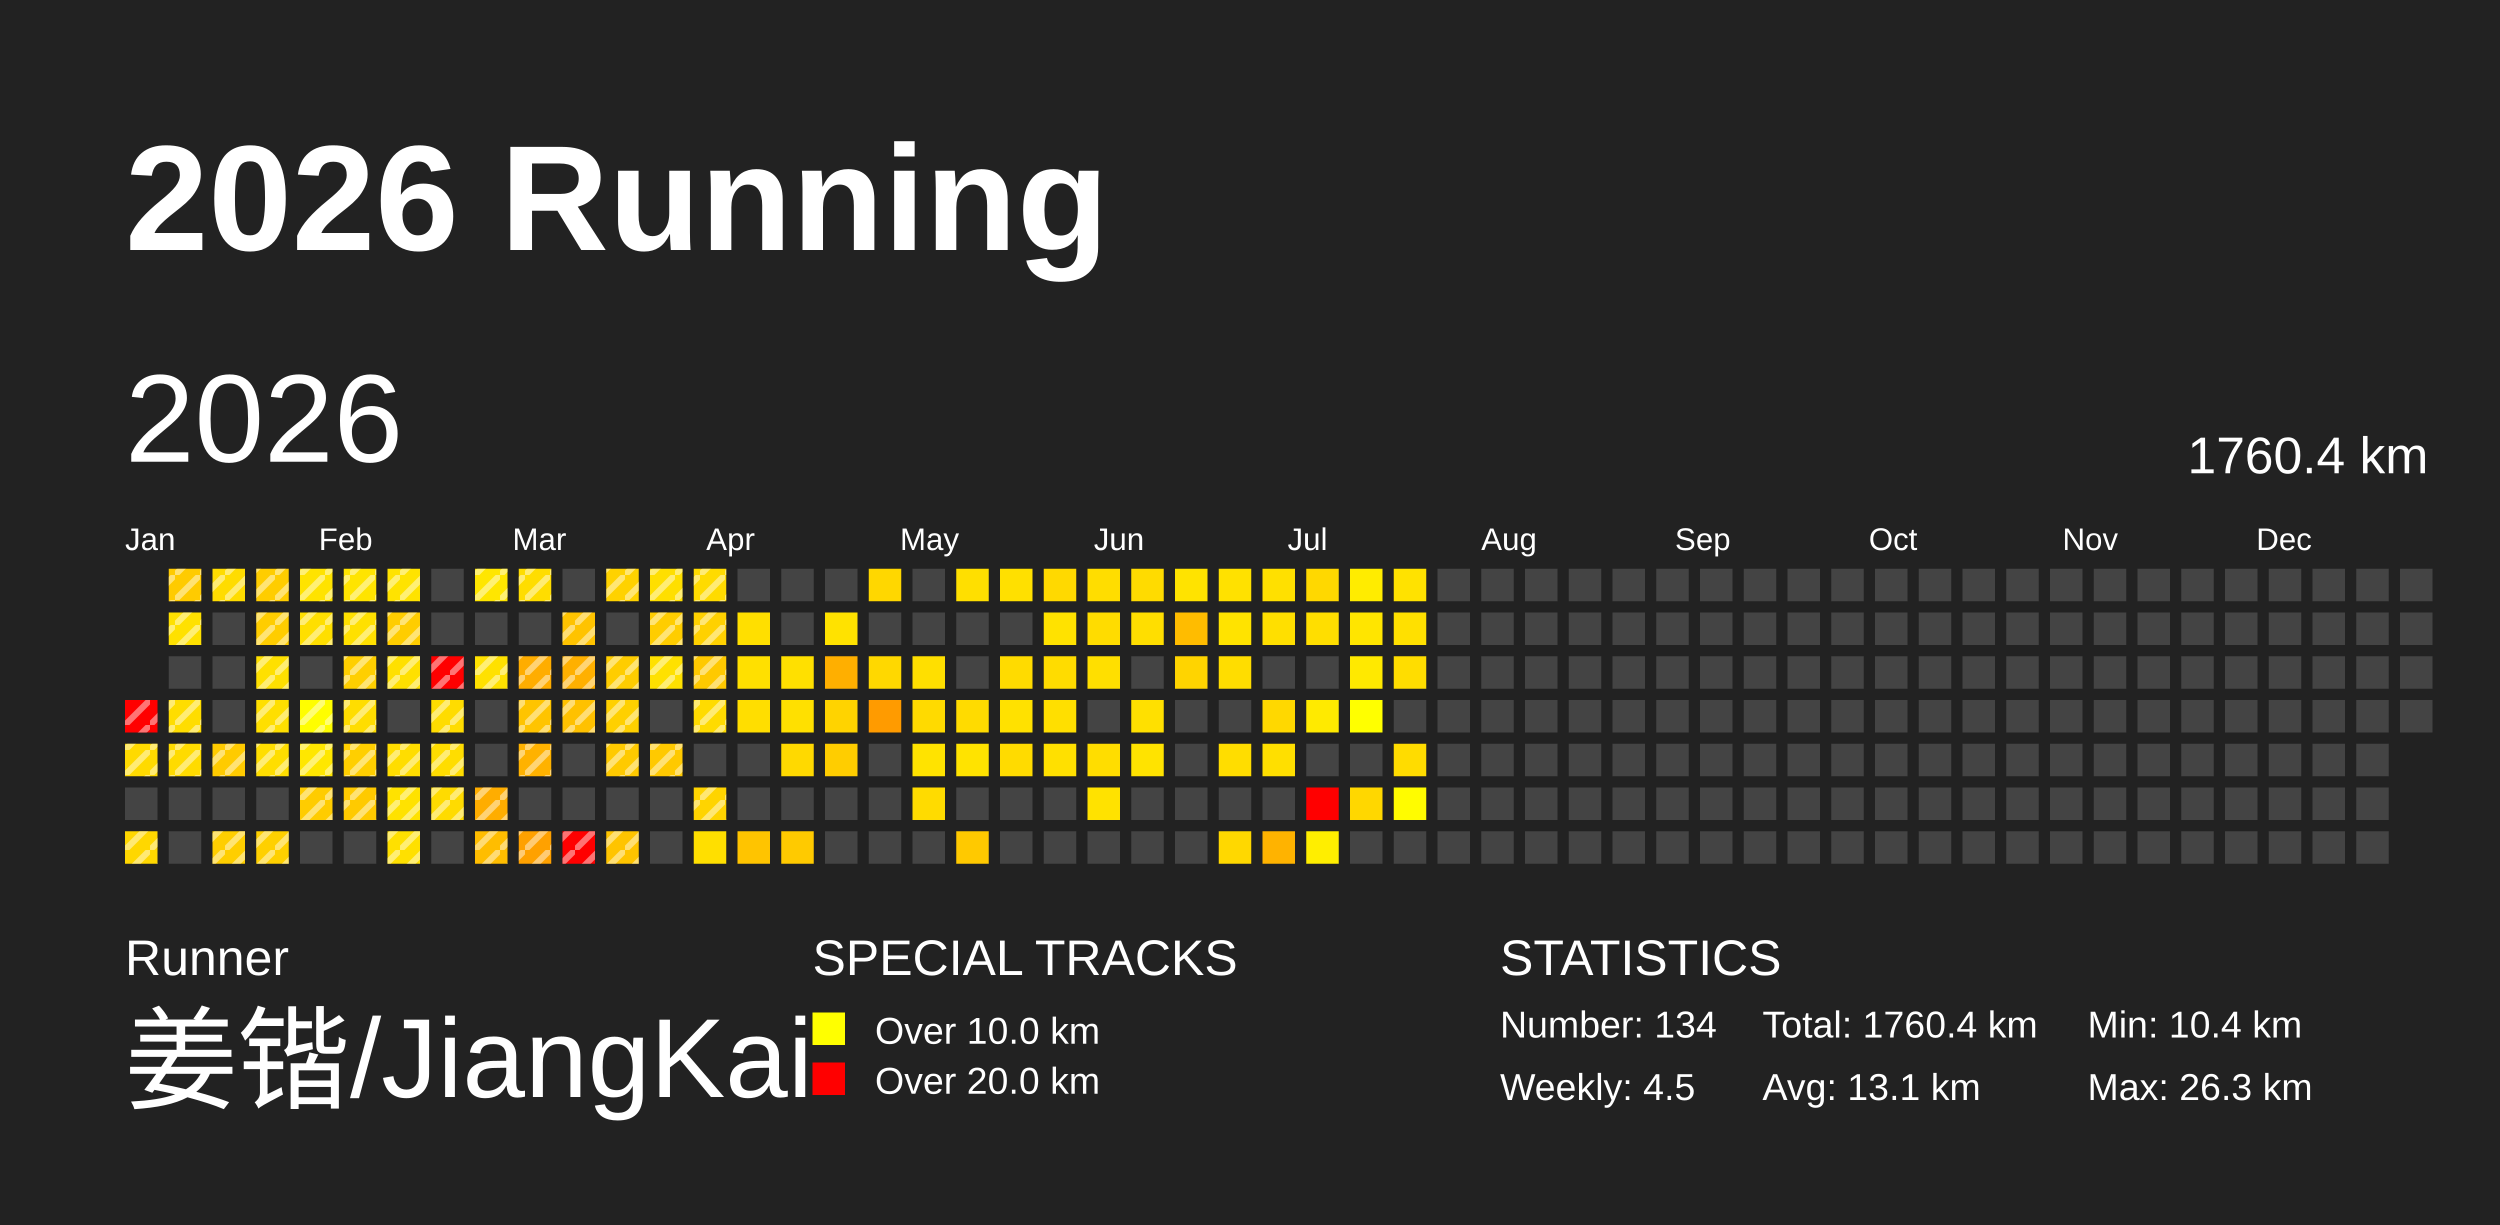
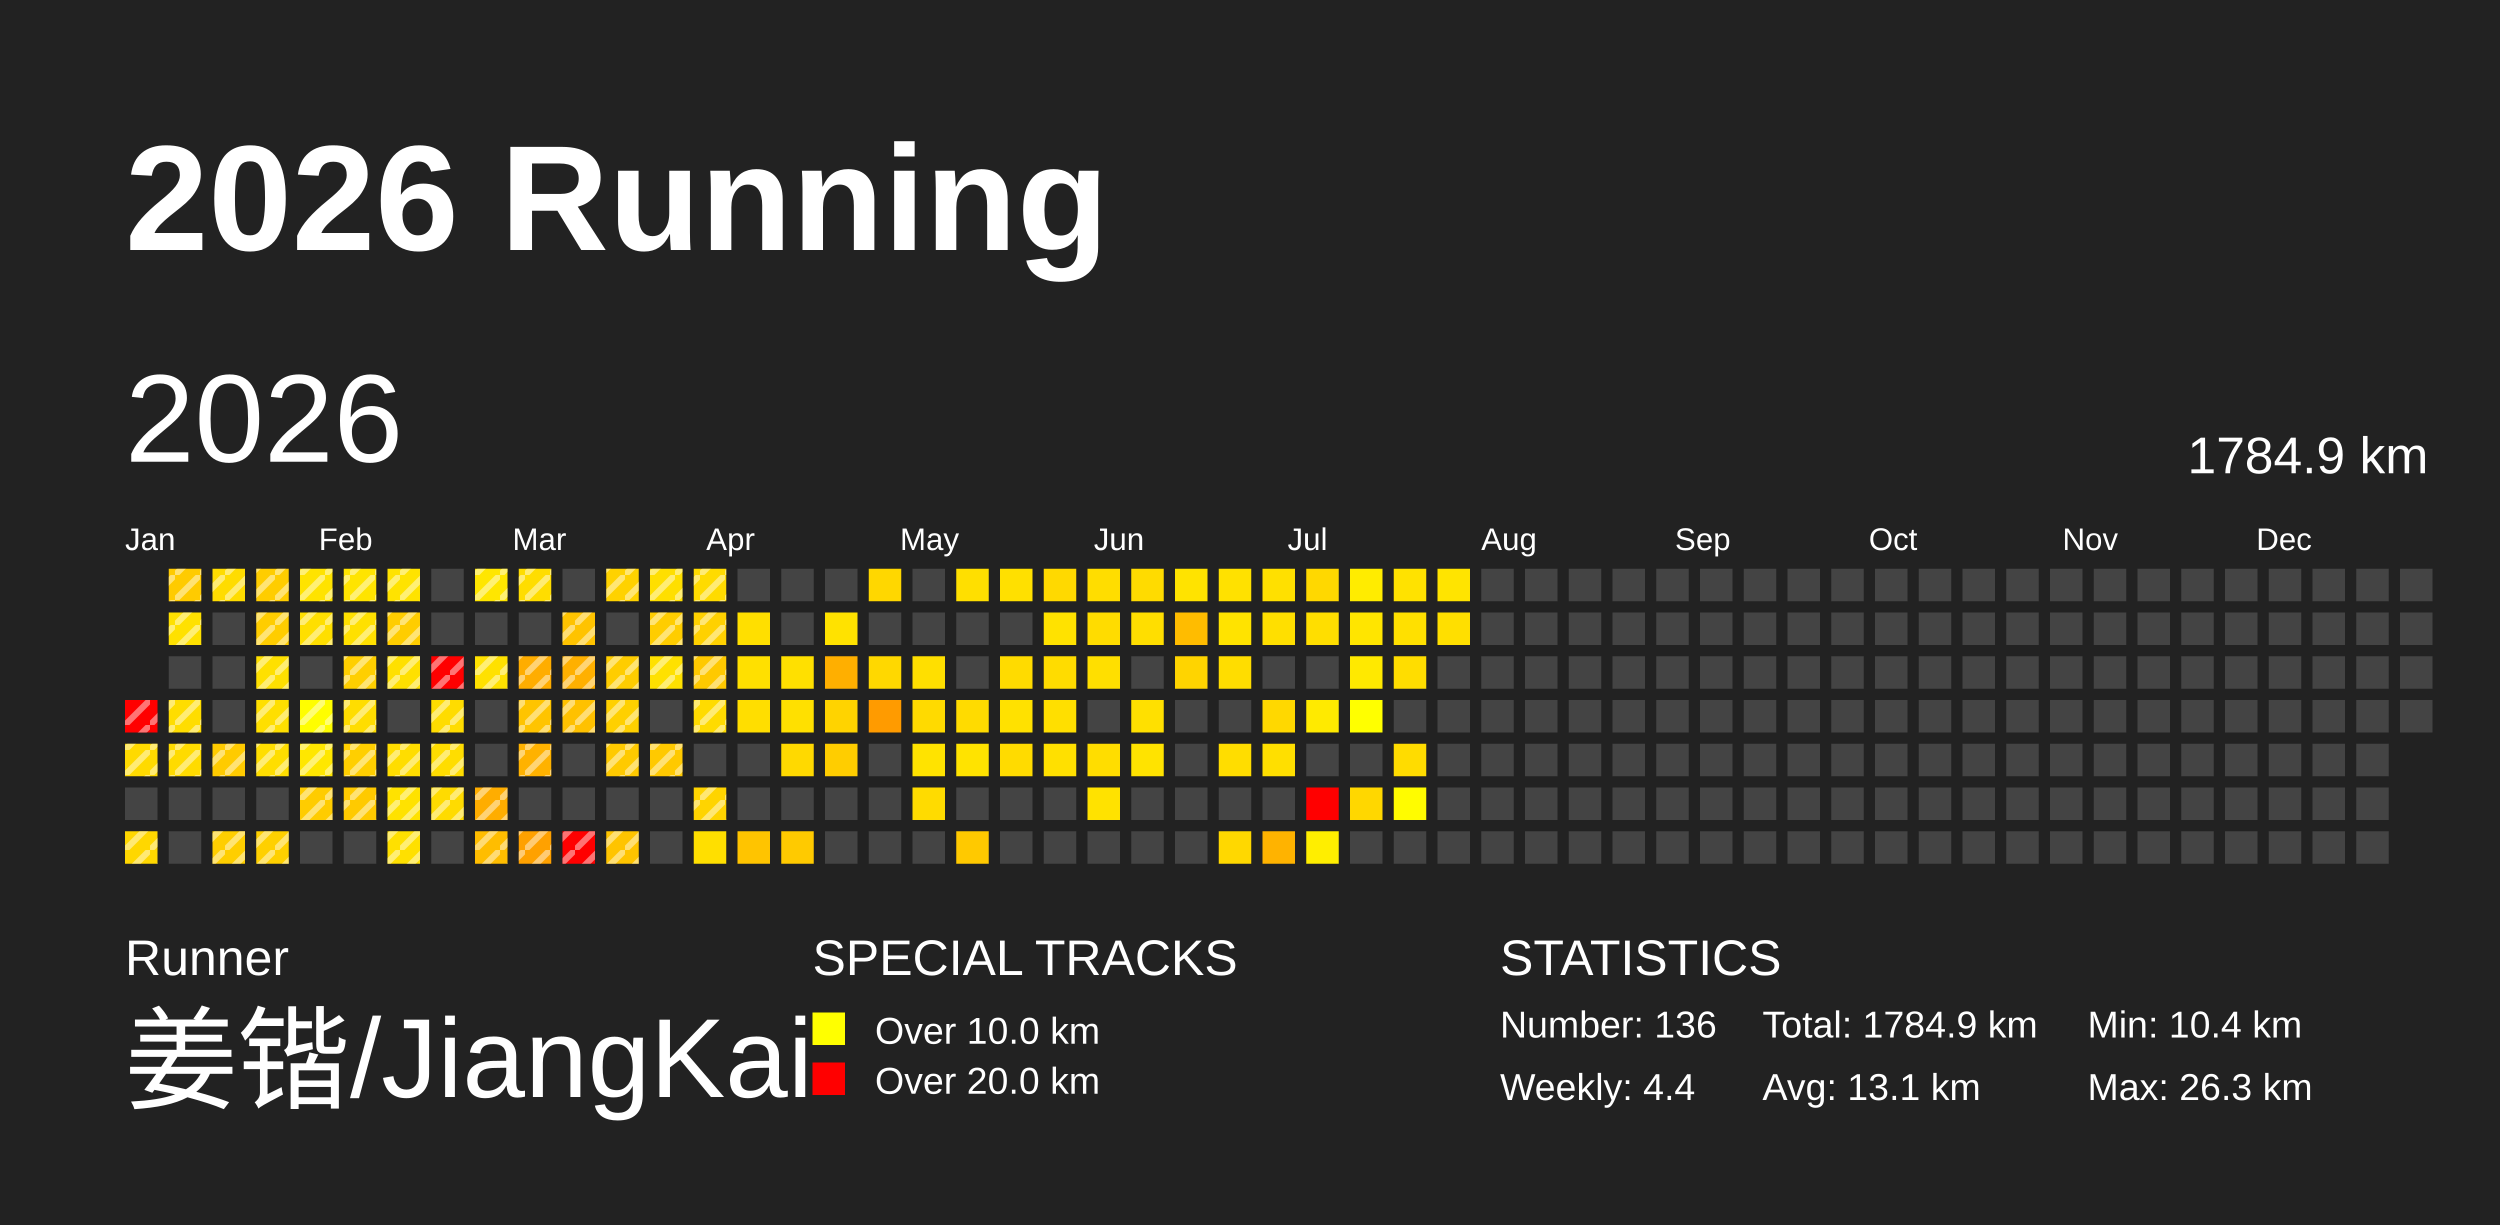
<svg xmlns="http://www.w3.org/2000/svg" baseProfile="full" height="98mm" version="1.1" viewBox="0,0,200,98" width="200mm">
  <defs>
    <pattern height="2" id="indoor-stripe" patternUnits="userSpaceOnUse" width="2">
      <line stroke="white" stroke-opacity="0.45" stroke-width="0.5" x1="0" x2="2" y1="2" y2="0" />
    </pattern>
  </defs>
  <rect fill="#222222" height="98" width="200" x="0" y="0" />
  <text fill="#FFFFFF" style="font-size:12px; font-family:Arial; font-weight:bold;" x="10" y="20">2026 Running</text>
  <text fill="#FFFFFF" style="font-size:4px; font-family:Arial" x="10" y="78">Runner</text>
  <text fill="#FFFFFF" style="font-size:9px; font-family:Arial" x="10" y="88">姜锴/JiangKai</text>
  <text fill="#FFFFFF" style="font-size:4px; font-family:Arial" x="65" y="78">SPECIAL TRACKS</text>
  <rect fill="yellow" height="2.6" width="2.6" x="65" y="81" />
  <text fill="#FFFFFF" style="font-size:3px; font-family:Arial" x="70" y="83.5">Over 10.0 km</text>
  <rect fill="red" height="2.6" width="2.6" x="65" y="85" />
  <text fill="#FFFFFF" style="font-size:3px; font-family:Arial" x="70" y="87.5">Over 20.0 km</text>
  <text fill="#FFFFFF" style="font-size:4px; font-family:Arial" x="120" y="78">STATISTICS</text>
-   <text fill="#FFFFFF" style="font-size:3px; font-family:Arial" x="120" y="83">Number: 134</text>
-   <text fill="#FFFFFF" style="font-size:3px; font-family:Arial" x="120" y="88">Weekly: 4.5</text>
-   <text fill="#FFFFFF" style="font-size:3px; font-family:Arial" x="141" y="83">Total: 1760.4 km</text>
+   <text fill="#FFFFFF" style="font-size:3px; font-family:Arial" x="120" y="83">Number: 136</text>
+   <text fill="#FFFFFF" style="font-size:3px; font-family:Arial" x="120" y="88">Weekly: 4.4</text>
+   <text fill="#FFFFFF" style="font-size:3px; font-family:Arial" x="141" y="83">Total: 1784.9 km</text>
  <text fill="#FFFFFF" style="font-size:3px; font-family:Arial" x="141" y="88">Avg: 13.1 km</text>
  <text fill="#FFFFFF" style="font-size:3px; font-family:Arial" x="167" y="83">Min: 10.4 km</text>
  <text fill="#FFFFFF" style="font-size:3px; font-family:Arial" x="167" y="88">Max: 26.3 km</text>
  <text dominant-baseline="hanging" fill="#FFFFFF" style="font-size:10.0px; font-family:Arial;" x="10" y="30">2026</text>
-   <text dominant-baseline="hanging" fill="#FFFFFF" style="font-size:4.125px; font-family:Arial;" x="175" y="35">1760.4 km</text>
+   <text dominant-baseline="hanging" fill="#FFFFFF" style="font-size:4.125px; font-family:Arial;" x="175" y="35">1784.9 km</text>
  <text fill="#FFFFFF" style="font-size:2.5px; font-family:Arial" x="10.0" y="44">Jan</text>
  <text fill="#FFFFFF" style="font-size:2.5px; font-family:Arial" x="25.5" y="44">Feb</text>
  <text fill="#FFFFFF" style="font-size:2.5px; font-family:Arial" x="41.0" y="44">Mar</text>
  <text fill="#FFFFFF" style="font-size:2.5px; font-family:Arial" x="56.5" y="44">Apr</text>
  <text fill="#FFFFFF" style="font-size:2.5px; font-family:Arial" x="72.0" y="44">May</text>
  <text fill="#FFFFFF" style="font-size:2.5px; font-family:Arial" x="87.5" y="44">Jun</text>
  <text fill="#FFFFFF" style="font-size:2.5px; font-family:Arial" x="103.0" y="44">Jul</text>
  <text fill="#FFFFFF" style="font-size:2.5px; font-family:Arial" x="118.5" y="44">Aug</text>
  <text fill="#FFFFFF" style="font-size:2.5px; font-family:Arial" x="134.0" y="44">Sep</text>
  <text fill="#FFFFFF" style="font-size:2.5px; font-family:Arial" x="149.5" y="44">Oct</text>
  <text fill="#FFFFFF" style="font-size:2.5px; font-family:Arial" x="165.0" y="44">Nov</text>
  <text fill="#FFFFFF" style="font-size:2.5px; font-family:Arial" x="180.5" y="44">Dec</text>
  <rect fill="red" height="2.6" width="2.6" x="10.0" y="56.0" />
  <rect fill="url(#indoor-stripe)" height="2.6" style="pointer-events: none;" width="2.6" x="10.0" y="56.0" />
  <rect fill="#ffda00" height="2.6" width="2.6" x="10.0" y="59.5" />
  <rect fill="url(#indoor-stripe)" height="2.6" style="pointer-events: none;" width="2.6" x="10.0" y="59.5" />
  <rect fill="#444444" height="2.6" width="2.6" x="10.0" y="63.0" />
  <rect fill="#ffd700" height="2.6" width="2.6" x="10.0" y="66.5" />
  <rect fill="url(#indoor-stripe)" height="2.6" style="pointer-events: none;" width="2.6" x="10.0" y="66.5" />
  <rect fill="#ffcb00" height="2.6" width="2.6" x="13.5" y="45.5" />
  <rect fill="url(#indoor-stripe)" height="2.6" style="pointer-events: none;" width="2.6" x="13.5" y="45.5" />
  <rect fill="#ffe100" height="2.6" width="2.6" x="13.5" y="49.0" />
  <rect fill="url(#indoor-stripe)" height="2.6" style="pointer-events: none;" width="2.6" x="13.5" y="49.0" />
  <rect fill="#444444" height="2.6" width="2.6" x="13.5" y="52.5" />
  <rect fill="#ffdd00" height="2.6" width="2.6" x="13.5" y="56.0" />
  <rect fill="url(#indoor-stripe)" height="2.6" style="pointer-events: none;" width="2.6" x="13.5" y="56.0" />
  <rect fill="#ffdb00" height="2.6" width="2.6" x="13.5" y="59.5" />
  <rect fill="url(#indoor-stripe)" height="2.6" style="pointer-events: none;" width="2.6" x="13.5" y="59.5" />
  <rect fill="#444444" height="2.6" width="2.6" x="13.5" y="63.0" />
  <rect fill="#444444" height="2.6" width="2.6" x="13.5" y="66.5" />
  <rect fill="#ffdc00" height="2.6" width="2.6" x="17.0" y="45.5" />
  <rect fill="url(#indoor-stripe)" height="2.6" style="pointer-events: none;" width="2.6" x="17.0" y="45.5" />
  <rect fill="#444444" height="2.6" width="2.6" x="17.0" y="49.0" />
  <rect fill="#444444" height="2.6" width="2.6" x="17.0" y="52.5" />
  <rect fill="#444444" height="2.6" width="2.6" x="17.0" y="56.0" />
  <rect fill="#ffcb00" height="2.6" width="2.6" x="17.0" y="59.5" />
  <rect fill="url(#indoor-stripe)" height="2.6" style="pointer-events: none;" width="2.6" x="17.0" y="59.5" />
  <rect fill="#444444" height="2.6" width="2.6" x="17.0" y="63.0" />
  <rect fill="#ffce00" height="2.6" width="2.6" x="17.0" y="66.5" />
  <rect fill="url(#indoor-stripe)" height="2.6" style="pointer-events: none;" width="2.6" x="17.0" y="66.5" />
  <rect fill="#ffcd00" height="2.6" width="2.6" x="20.5" y="45.5" />
  <rect fill="url(#indoor-stripe)" height="2.6" style="pointer-events: none;" width="2.6" x="20.5" y="45.5" />
  <rect fill="#ffcd00" height="2.6" width="2.6" x="20.5" y="49.0" />
  <rect fill="url(#indoor-stripe)" height="2.6" style="pointer-events: none;" width="2.6" x="20.5" y="49.0" />
  <rect fill="#ffe000" height="2.6" width="2.6" x="20.5" y="52.5" />
  <rect fill="url(#indoor-stripe)" height="2.6" style="pointer-events: none;" width="2.6" x="20.5" y="52.5" />
  <rect fill="#ffdf00" height="2.6" width="2.6" x="20.5" y="56.0" />
  <rect fill="url(#indoor-stripe)" height="2.6" style="pointer-events: none;" width="2.6" x="20.5" y="56.0" />
  <rect fill="#ffde00" height="2.6" width="2.6" x="20.5" y="59.5" />
  <rect fill="url(#indoor-stripe)" height="2.6" style="pointer-events: none;" width="2.6" x="20.5" y="59.5" />
  <rect fill="#444444" height="2.6" width="2.6" x="20.5" y="63.0" />
  <rect fill="#ffd000" height="2.6" width="2.6" x="20.5" y="66.5" />
  <rect fill="url(#indoor-stripe)" height="2.6" style="pointer-events: none;" width="2.6" x="20.5" y="66.5" />
  <rect fill="#ffe300" height="2.6" width="2.6" x="24.0" y="45.5" />
  <rect fill="url(#indoor-stripe)" height="2.6" style="pointer-events: none;" width="2.6" x="24.0" y="45.5" />
  <rect fill="#ffdf00" height="2.6" width="2.6" x="24.0" y="49.0" />
  <rect fill="url(#indoor-stripe)" height="2.6" style="pointer-events: none;" width="2.6" x="24.0" y="49.0" />
  <rect fill="#444444" height="2.6" width="2.6" x="24.0" y="52.5" />
  <rect fill="#fffe00" height="2.6" width="2.6" x="24.0" y="56.0" />
  <rect fill="url(#indoor-stripe)" height="2.6" style="pointer-events: none;" width="2.6" x="24.0" y="56.0" />
  <rect fill="#ffe700" height="2.6" width="2.6" x="24.0" y="59.5" />
  <rect fill="url(#indoor-stripe)" height="2.6" style="pointer-events: none;" width="2.6" x="24.0" y="59.5" />
  <rect fill="#ffcc00" height="2.6" width="2.6" x="24.0" y="63.0" />
  <rect fill="url(#indoor-stripe)" height="2.6" style="pointer-events: none;" width="2.6" x="24.0" y="63.0" />
  <rect fill="#444444" height="2.6" width="2.6" x="24.0" y="66.5" />
  <rect fill="#ffe400" height="2.6" width="2.6" x="27.5" y="45.5" />
  <rect fill="url(#indoor-stripe)" height="2.6" style="pointer-events: none;" width="2.6" x="27.5" y="45.5" />
  <rect fill="#ffe000" height="2.6" width="2.6" x="27.5" y="49.0" />
  <rect fill="url(#indoor-stripe)" height="2.6" style="pointer-events: none;" width="2.6" x="27.5" y="49.0" />
  <rect fill="#ffcf00" height="2.6" width="2.6" x="27.5" y="52.5" />
  <rect fill="url(#indoor-stripe)" height="2.6" style="pointer-events: none;" width="2.6" x="27.5" y="52.5" />
  <rect fill="#ffdd00" height="2.6" width="2.6" x="27.5" y="56.0" />
  <rect fill="url(#indoor-stripe)" height="2.6" style="pointer-events: none;" width="2.6" x="27.5" y="56.0" />
  <rect fill="#ffcf00" height="2.6" width="2.6" x="27.5" y="59.5" />
  <rect fill="url(#indoor-stripe)" height="2.6" style="pointer-events: none;" width="2.6" x="27.5" y="59.5" />
  <rect fill="#ffca00" height="2.6" width="2.6" x="27.5" y="63.0" />
  <rect fill="url(#indoor-stripe)" height="2.6" style="pointer-events: none;" width="2.6" x="27.5" y="63.0" />
  <rect fill="#444444" height="2.6" width="2.6" x="27.5" y="66.5" />
  <rect fill="#ffe300" height="2.6" width="2.6" x="31.0" y="45.5" />
  <rect fill="url(#indoor-stripe)" height="2.6" style="pointer-events: none;" width="2.6" x="31.0" y="45.5" />
  <rect fill="#ffcd00" height="2.6" width="2.6" x="31.0" y="49.0" />
  <rect fill="url(#indoor-stripe)" height="2.6" style="pointer-events: none;" width="2.6" x="31.0" y="49.0" />
  <rect fill="#ffe000" height="2.6" width="2.6" x="31.0" y="52.5" />
  <rect fill="url(#indoor-stripe)" height="2.6" style="pointer-events: none;" width="2.6" x="31.0" y="52.5" />
  <rect fill="#444444" height="2.6" width="2.6" x="31.0" y="56.0" />
  <rect fill="#ffdd00" height="2.6" width="2.6" x="31.0" y="59.5" />
  <rect fill="url(#indoor-stripe)" height="2.6" style="pointer-events: none;" width="2.6" x="31.0" y="59.5" />
  <rect fill="#ffe200" height="2.6" width="2.6" x="31.0" y="63.0" />
  <rect fill="url(#indoor-stripe)" height="2.6" style="pointer-events: none;" width="2.6" x="31.0" y="63.0" />
  <rect fill="#ffe000" height="2.6" width="2.6" x="31.0" y="66.5" />
  <rect fill="url(#indoor-stripe)" height="2.6" style="pointer-events: none;" width="2.6" x="31.0" y="66.5" />
  <rect fill="#444444" height="2.6" width="2.6" x="34.5" y="45.5" />
  <rect fill="#444444" height="2.6" width="2.6" x="34.5" y="49.0" />
  <rect fill="red" height="2.6" width="2.6" x="34.5" y="52.5" />
  <rect fill="url(#indoor-stripe)" height="2.6" style="pointer-events: none;" width="2.6" x="34.5" y="52.5" />
  <rect fill="#ffdc00" height="2.6" width="2.6" x="34.5" y="56.0" />
  <rect fill="url(#indoor-stripe)" height="2.6" style="pointer-events: none;" width="2.6" x="34.5" y="56.0" />
  <rect fill="#ffdd00" height="2.6" width="2.6" x="34.5" y="59.5" />
  <rect fill="url(#indoor-stripe)" height="2.6" style="pointer-events: none;" width="2.6" x="34.5" y="59.5" />
  <rect fill="#ffdb00" height="2.6" width="2.6" x="34.5" y="63.0" />
  <rect fill="url(#indoor-stripe)" height="2.6" style="pointer-events: none;" width="2.6" x="34.5" y="63.0" />
  <rect fill="#444444" height="2.6" width="2.6" x="34.5" y="66.5" />
  <rect fill="#ffe600" height="2.6" width="2.6" x="38.0" y="45.5" />
  <rect fill="url(#indoor-stripe)" height="2.6" style="pointer-events: none;" width="2.6" x="38.0" y="45.5" />
  <rect fill="#444444" height="2.6" width="2.6" x="38.0" y="49.0" />
  <rect fill="#ffe100" height="2.6" width="2.6" x="38.0" y="52.5" />
  <rect fill="url(#indoor-stripe)" height="2.6" style="pointer-events: none;" width="2.6" x="38.0" y="52.5" />
  <rect fill="#444444" height="2.6" width="2.6" x="38.0" y="56.0" />
  <rect fill="#444444" height="2.6" width="2.6" x="38.0" y="59.5" />
  <rect fill="#ffad00" height="2.6" width="2.6" x="38.0" y="63.0" />
  <rect fill="url(#indoor-stripe)" height="2.6" style="pointer-events: none;" width="2.6" x="38.0" y="63.0" />
  <rect fill="#ffbd00" height="2.6" width="2.6" x="38.0" y="66.5" />
  <rect fill="url(#indoor-stripe)" height="2.6" style="pointer-events: none;" width="2.6" x="38.0" y="66.5" />
  <rect fill="#ffdd00" height="2.6" width="2.6" x="41.5" y="45.5" />
  <rect fill="url(#indoor-stripe)" height="2.6" style="pointer-events: none;" width="2.6" x="41.5" y="45.5" />
  <rect fill="#444444" height="2.6" width="2.6" x="41.5" y="49.0" />
  <rect fill="#ffad00" height="2.6" width="2.6" x="41.5" y="52.5" />
  <rect fill="url(#indoor-stripe)" height="2.6" style="pointer-events: none;" width="2.6" x="41.5" y="52.5" />
  <rect fill="#ffc400" height="2.6" width="2.6" x="41.5" y="56.0" />
  <rect fill="url(#indoor-stripe)" height="2.6" style="pointer-events: none;" width="2.6" x="41.5" y="56.0" />
  <rect fill="#ffb200" height="2.6" width="2.6" x="41.5" y="59.5" />
  <rect fill="url(#indoor-stripe)" height="2.6" style="pointer-events: none;" width="2.6" x="41.5" y="59.5" />
  <rect fill="#444444" height="2.6" width="2.6" x="41.5" y="63.0" />
  <rect fill="#ffa100" height="2.6" width="2.6" x="41.5" y="66.5" />
  <rect fill="url(#indoor-stripe)" height="2.6" style="pointer-events: none;" width="2.6" x="41.5" y="66.5" />
  <rect fill="#444444" height="2.6" width="2.6" x="45.0" y="45.5" />
  <rect fill="#ffc300" height="2.6" width="2.6" x="45.0" y="49.0" />
  <rect fill="url(#indoor-stripe)" height="2.6" style="pointer-events: none;" width="2.6" x="45.0" y="49.0" />
  <rect fill="#ffb000" height="2.6" width="2.6" x="45.0" y="52.5" />
  <rect fill="url(#indoor-stripe)" height="2.6" style="pointer-events: none;" width="2.6" x="45.0" y="52.5" />
  <rect fill="#ffc100" height="2.6" width="2.6" x="45.0" y="56.0" />
  <rect fill="url(#indoor-stripe)" height="2.6" style="pointer-events: none;" width="2.6" x="45.0" y="56.0" />
  <rect fill="#444444" height="2.6" width="2.6" x="45.0" y="59.5" />
  <rect fill="#444444" height="2.6" width="2.6" x="45.0" y="63.0" />
  <rect fill="red" height="2.6" width="2.6" x="45.0" y="66.5" />
  <rect fill="url(#indoor-stripe)" height="2.6" style="pointer-events: none;" width="2.6" x="45.0" y="66.5" />
  <rect fill="#ffd200" height="2.6" width="2.6" x="48.5" y="45.5" />
  <rect fill="url(#indoor-stripe)" height="2.6" style="pointer-events: none;" width="2.6" x="48.5" y="45.5" />
  <rect fill="#444444" height="2.6" width="2.6" x="48.5" y="49.0" />
  <rect fill="#ffcd00" height="2.6" width="2.6" x="48.5" y="52.5" />
  <rect fill="url(#indoor-stripe)" height="2.6" style="pointer-events: none;" width="2.6" x="48.5" y="52.5" />
  <rect fill="#ffd000" height="2.6" width="2.6" x="48.5" y="56.0" />
  <rect fill="url(#indoor-stripe)" height="2.6" style="pointer-events: none;" width="2.6" x="48.5" y="56.0" />
  <rect fill="#ffca00" height="2.6" width="2.6" x="48.5" y="59.5" />
  <rect fill="url(#indoor-stripe)" height="2.6" style="pointer-events: none;" width="2.6" x="48.5" y="59.5" />
  <rect fill="#444444" height="2.6" width="2.6" x="48.5" y="63.0" />
  <rect fill="#ffc400" height="2.6" width="2.6" x="48.5" y="66.5" />
  <rect fill="url(#indoor-stripe)" height="2.6" style="pointer-events: none;" width="2.6" x="48.5" y="66.5" />
  <rect fill="#ffdf00" height="2.6" width="2.6" x="52.0" y="45.5" />
  <rect fill="url(#indoor-stripe)" height="2.6" style="pointer-events: none;" width="2.6" x="52.0" y="45.5" />
  <rect fill="#ffcd00" height="2.6" width="2.6" x="52.0" y="49.0" />
  <rect fill="url(#indoor-stripe)" height="2.6" style="pointer-events: none;" width="2.6" x="52.0" y="49.0" />
  <rect fill="#ffe100" height="2.6" width="2.6" x="52.0" y="52.5" />
  <rect fill="url(#indoor-stripe)" height="2.6" style="pointer-events: none;" width="2.6" x="52.0" y="52.5" />
  <rect fill="#444444" height="2.6" width="2.6" x="52.0" y="56.0" />
  <rect fill="#ffc900" height="2.6" width="2.6" x="52.0" y="59.5" />
  <rect fill="url(#indoor-stripe)" height="2.6" style="pointer-events: none;" width="2.6" x="52.0" y="59.5" />
  <rect fill="#444444" height="2.6" width="2.6" x="52.0" y="63.0" />
  <rect fill="#444444" height="2.6" width="2.6" x="52.0" y="66.5" />
  <rect fill="#ffdb00" height="2.6" width="2.6" x="55.5" y="45.5" />
  <rect fill="url(#indoor-stripe)" height="2.6" style="pointer-events: none;" width="2.6" x="55.5" y="45.5" />
  <rect fill="#ffd100" height="2.6" width="2.6" x="55.5" y="49.0" />
  <rect fill="url(#indoor-stripe)" height="2.6" style="pointer-events: none;" width="2.6" x="55.5" y="49.0" />
  <rect fill="#ffc900" height="2.6" width="2.6" x="55.5" y="52.5" />
  <rect fill="url(#indoor-stripe)" height="2.6" style="pointer-events: none;" width="2.6" x="55.5" y="52.5" />
  <rect fill="#ffdb00" height="2.6" width="2.6" x="55.5" y="56.0" />
  <rect fill="url(#indoor-stripe)" height="2.6" style="pointer-events: none;" width="2.6" x="55.5" y="56.0" />
  <rect fill="#444444" height="2.6" width="2.6" x="55.5" y="59.5" />
  <rect fill="#ffd400" height="2.6" width="2.6" x="55.5" y="63.0" />
  <rect fill="url(#indoor-stripe)" height="2.6" style="pointer-events: none;" width="2.6" x="55.5" y="63.0" />
  <rect fill="#ffdf00" height="2.6" width="2.6" x="55.5" y="66.5" />
  <rect fill="#444444" height="2.6" width="2.6" x="59.0" y="45.5" />
  <rect fill="#ffdf00" height="2.6" width="2.6" x="59.0" y="49.0" />
  <rect fill="#ffe000" height="2.6" width="2.6" x="59.0" y="52.5" />
  <rect fill="#ffde00" height="2.6" width="2.6" x="59.0" y="56.0" />
  <rect fill="#444444" height="2.6" width="2.6" x="59.0" y="59.5" />
  <rect fill="#444444" height="2.6" width="2.6" x="59.0" y="63.0" />
  <rect fill="#ffc400" height="2.6" width="2.6" x="59.0" y="66.5" />
  <rect fill="#444444" height="2.6" width="2.6" x="62.5" y="45.5" />
  <rect fill="#444444" height="2.6" width="2.6" x="62.5" y="49.0" />
  <rect fill="#ffe000" height="2.6" width="2.6" x="62.5" y="52.5" />
  <rect fill="#ffe000" height="2.6" width="2.6" x="62.5" y="56.0" />
  <rect fill="#ffd900" height="2.6" width="2.6" x="62.5" y="59.5" />
  <rect fill="#444444" height="2.6" width="2.6" x="62.5" y="63.0" />
  <rect fill="#ffca00" height="2.6" width="2.6" x="62.5" y="66.5" />
  <rect fill="#444444" height="2.6" width="2.6" x="66.0" y="45.5" />
  <rect fill="#ffe200" height="2.6" width="2.6" x="66.0" y="49.0" />
  <rect fill="#ffaf00" height="2.6" width="2.6" x="66.0" y="52.5" />
  <rect fill="#ffd300" height="2.6" width="2.6" x="66.0" y="56.0" />
  <rect fill="#ffcd00" height="2.6" width="2.6" x="66.0" y="59.5" />
  <rect fill="#444444" height="2.6" width="2.6" x="66.0" y="63.0" />
  <rect fill="#444444" height="2.6" width="2.6" x="66.0" y="66.5" />
  <rect fill="#ffd700" height="2.6" width="2.6" x="69.5" y="45.5" />
  <rect fill="#444444" height="2.6" width="2.6" x="69.5" y="49.0" />
  <rect fill="#ffd800" height="2.6" width="2.6" x="69.5" y="52.5" />
  <rect fill="#ff9b00" height="2.6" width="2.6" x="69.5" y="56.0" />
  <rect fill="#444444" height="2.6" width="2.6" x="69.5" y="59.5" />
  <rect fill="#444444" height="2.6" width="2.6" x="69.5" y="63.0" />
  <rect fill="#444444" height="2.6" width="2.6" x="69.5" y="66.5" />
  <rect fill="#444444" height="2.6" width="2.6" x="73.0" y="45.5" />
  <rect fill="#444444" height="2.6" width="2.6" x="73.0" y="49.0" />
  <rect fill="#ffdf00" height="2.6" width="2.6" x="73.0" y="52.5" />
  <rect fill="#ffda00" height="2.6" width="2.6" x="73.0" y="56.0" />
  <rect fill="#ffe300" height="2.6" width="2.6" x="73.0" y="59.5" />
  <rect fill="#ffdb00" height="2.6" width="2.6" x="73.0" y="63.0" />
  <rect fill="#444444" height="2.6" width="2.6" x="73.0" y="66.5" />
  <rect fill="#ffdf00" height="2.6" width="2.6" x="76.5" y="45.5" />
  <rect fill="#444444" height="2.6" width="2.6" x="76.5" y="49.0" />
  <rect fill="#444444" height="2.6" width="2.6" x="76.5" y="52.5" />
  <rect fill="#ffdb00" height="2.6" width="2.6" x="76.5" y="56.0" />
  <rect fill="#ffe300" height="2.6" width="2.6" x="76.5" y="59.5" />
  <rect fill="#444444" height="2.6" width="2.6" x="76.5" y="63.0" />
  <rect fill="#ffc900" height="2.6" width="2.6" x="76.5" y="66.5" />
  <rect fill="#ffe000" height="2.6" width="2.6" x="80.0" y="45.5" />
  <rect fill="#444444" height="2.6" width="2.6" x="80.0" y="49.0" />
  <rect fill="#ffdb00" height="2.6" width="2.6" x="80.0" y="52.5" />
  <rect fill="#ffe100" height="2.6" width="2.6" x="80.0" y="56.0" />
  <rect fill="#ffdb00" height="2.6" width="2.6" x="80.0" y="59.5" />
  <rect fill="#444444" height="2.6" width="2.6" x="80.0" y="63.0" />
  <rect fill="#444444" height="2.6" width="2.6" x="80.0" y="66.5" />
  <rect fill="#ffd900" height="2.6" width="2.6" x="83.5" y="45.5" />
  <rect fill="#ffe200" height="2.6" width="2.6" x="83.5" y="49.0" />
  <rect fill="#ffdc00" height="2.6" width="2.6" x="83.5" y="52.5" />
  <rect fill="#ffdf00" height="2.6" width="2.6" x="83.5" y="56.0" />
  <rect fill="#ffe000" height="2.6" width="2.6" x="83.5" y="59.5" />
  <rect fill="#444444" height="2.6" width="2.6" x="83.5" y="63.0" />
  <rect fill="#444444" height="2.6" width="2.6" x="83.5" y="66.5" />
  <rect fill="#ffdd00" height="2.6" width="2.6" x="87.0" y="45.5" />
  <rect fill="#ffdc00" height="2.6" width="2.6" x="87.0" y="49.0" />
  <rect fill="#ffdf00" height="2.6" width="2.6" x="87.0" y="52.5" />
  <rect fill="#444444" height="2.6" width="2.6" x="87.0" y="56.0" />
  <rect fill="#ffdd00" height="2.6" width="2.6" x="87.0" y="59.5" />
  <rect fill="#ffe200" height="2.6" width="2.6" x="87.0" y="63.0" />
  <rect fill="#444444" height="2.6" width="2.6" x="87.0" y="66.5" />
  <rect fill="#ffdb00" height="2.6" width="2.6" x="90.5" y="45.5" />
  <rect fill="#ffde00" height="2.6" width="2.6" x="90.5" y="49.0" />
  <rect fill="#444444" height="2.6" width="2.6" x="90.5" y="52.5" />
  <rect fill="#ffe000" height="2.6" width="2.6" x="90.5" y="56.0" />
  <rect fill="#ffe300" height="2.6" width="2.6" x="90.5" y="59.5" />
  <rect fill="#444444" height="2.6" width="2.6" x="90.5" y="63.0" />
  <rect fill="#444444" height="2.6" width="2.6" x="90.5" y="66.5" />
  <rect fill="#ffe300" height="2.6" width="2.6" x="94.0" y="45.5" />
  <rect fill="#ffbc00" height="2.6" width="2.6" x="94.0" y="49.0" />
  <rect fill="#ffd400" height="2.6" width="2.6" x="94.0" y="52.5" />
  <rect fill="#444444" height="2.6" width="2.6" x="94.0" y="56.0" />
  <rect fill="#444444" height="2.6" width="2.6" x="94.0" y="59.5" />
  <rect fill="#444444" height="2.6" width="2.6" x="94.0" y="63.0" />
  <rect fill="#444444" height="2.6" width="2.6" x="94.0" y="66.5" />
  <rect fill="#ffe100" height="2.6" width="2.6" x="97.5" y="45.5" />
  <rect fill="#ffe300" height="2.6" width="2.6" x="97.5" y="49.0" />
  <rect fill="#ffdd00" height="2.6" width="2.6" x="97.5" y="52.5" />
  <rect fill="#444444" height="2.6" width="2.6" x="97.5" y="56.0" />
  <rect fill="#ffdd00" height="2.6" width="2.6" x="97.5" y="59.5" />
  <rect fill="#444444" height="2.6" width="2.6" x="97.5" y="63.0" />
  <rect fill="#ffd800" height="2.6" width="2.6" x="97.5" y="66.5" />
  <rect fill="#ffe000" height="2.6" width="2.6" x="101.0" y="45.5" />
  <rect fill="#ffdf00" height="2.6" width="2.6" x="101.0" y="49.0" />
  <rect fill="#444444" height="2.6" width="2.6" x="101.0" y="52.5" />
  <rect fill="#ffd800" height="2.6" width="2.6" x="101.0" y="56.0" />
  <rect fill="#ffdf00" height="2.6" width="2.6" x="101.0" y="59.5" />
  <rect fill="#444444" height="2.6" width="2.6" x="101.0" y="63.0" />
  <rect fill="#ffb300" height="2.6" width="2.6" x="101.0" y="66.5" />
  <rect fill="#ffd800" height="2.6" width="2.6" x="104.5" y="45.5" />
  <rect fill="#ffde00" height="2.6" width="2.6" x="104.5" y="49.0" />
  <rect fill="#444444" height="2.6" width="2.6" x="104.5" y="52.5" />
  <rect fill="#ffea00" height="2.6" width="2.6" x="104.5" y="56.0" />
  <rect fill="#444444" height="2.6" width="2.6" x="104.5" y="59.5" />
  <rect fill="red" height="2.6" width="2.6" x="104.5" y="63.0" />
  <rect fill="#ffee00" height="2.6" width="2.6" x="104.5" y="66.5" />
  <rect fill="#ffec00" height="2.6" width="2.6" x="108.0" y="45.5" />
  <rect fill="#ffe500" height="2.6" width="2.6" x="108.0" y="49.0" />
  <rect fill="#ffe900" height="2.6" width="2.6" x="108.0" y="52.5" />
  <rect fill="#ffff00" height="2.6" width="2.6" x="108.0" y="56.0" />
  <rect fill="#444444" height="2.6" width="2.6" x="108.0" y="59.5" />
  <rect fill="#ffd700" height="2.6" width="2.6" x="108.0" y="63.0" />
  <rect fill="#444444" height="2.6" width="2.6" x="108.0" y="66.5" />
  <rect fill="#ffe200" height="2.6" width="2.6" x="111.5" y="45.5" />
  <rect fill="#ffe000" height="2.6" width="2.6" x="111.5" y="49.0" />
  <rect fill="#ffdd00" height="2.6" width="2.6" x="111.5" y="52.5" />
  <rect fill="#444444" height="2.6" width="2.6" x="111.5" y="56.0" />
  <rect fill="#ffdc00" height="2.6" width="2.6" x="111.5" y="59.5" />
  <rect fill="#fffc00" height="2.6" width="2.6" x="111.5" y="63.0" />
  <rect fill="#444444" height="2.6" width="2.6" x="111.5" y="66.5" />
-   <rect fill="#444444" height="2.6" width="2.6" x="115.0" y="45.5" />
-   <rect fill="#444444" height="2.6" width="2.6" x="115.0" y="49.0" />
+   <rect fill="#ffe400" height="2.6" width="2.6" x="115.0" y="45.5" />
+   <rect fill="#ffdf00" height="2.6" width="2.6" x="115.0" y="49.0" />
  <rect fill="#444444" height="2.6" width="2.6" x="115.0" y="52.5" />
  <rect fill="#444444" height="2.6" width="2.6" x="115.0" y="56.0" />
  <rect fill="#444444" height="2.6" width="2.6" x="115.0" y="59.5" />
  <rect fill="#444444" height="2.6" width="2.6" x="115.0" y="63.0" />
  <rect fill="#444444" height="2.6" width="2.6" x="115.0" y="66.5" />
  <rect fill="#444444" height="2.6" width="2.6" x="118.5" y="45.5" />
  <rect fill="#444444" height="2.6" width="2.6" x="118.5" y="49.0" />
  <rect fill="#444444" height="2.6" width="2.6" x="118.5" y="52.5" />
  <rect fill="#444444" height="2.6" width="2.6" x="118.5" y="56.0" />
  <rect fill="#444444" height="2.6" width="2.6" x="118.5" y="59.5" />
  <rect fill="#444444" height="2.6" width="2.6" x="118.5" y="63.0" />
  <rect fill="#444444" height="2.6" width="2.6" x="118.5" y="66.5" />
  <rect fill="#444444" height="2.6" width="2.6" x="122.0" y="45.5" />
  <rect fill="#444444" height="2.6" width="2.6" x="122.0" y="49.0" />
  <rect fill="#444444" height="2.6" width="2.6" x="122.0" y="52.5" />
  <rect fill="#444444" height="2.6" width="2.6" x="122.0" y="56.0" />
  <rect fill="#444444" height="2.6" width="2.6" x="122.0" y="59.5" />
  <rect fill="#444444" height="2.6" width="2.6" x="122.0" y="63.0" />
  <rect fill="#444444" height="2.6" width="2.6" x="122.0" y="66.5" />
  <rect fill="#444444" height="2.6" width="2.6" x="125.5" y="45.5" />
  <rect fill="#444444" height="2.6" width="2.6" x="125.5" y="49.0" />
  <rect fill="#444444" height="2.6" width="2.6" x="125.5" y="52.5" />
  <rect fill="#444444" height="2.6" width="2.6" x="125.5" y="56.0" />
  <rect fill="#444444" height="2.6" width="2.6" x="125.5" y="59.5" />
  <rect fill="#444444" height="2.6" width="2.6" x="125.5" y="63.0" />
  <rect fill="#444444" height="2.6" width="2.6" x="125.5" y="66.5" />
  <rect fill="#444444" height="2.6" width="2.6" x="129.0" y="45.5" />
  <rect fill="#444444" height="2.6" width="2.6" x="129.0" y="49.0" />
  <rect fill="#444444" height="2.6" width="2.6" x="129.0" y="52.5" />
  <rect fill="#444444" height="2.6" width="2.6" x="129.0" y="56.0" />
  <rect fill="#444444" height="2.6" width="2.6" x="129.0" y="59.5" />
  <rect fill="#444444" height="2.6" width="2.6" x="129.0" y="63.0" />
  <rect fill="#444444" height="2.6" width="2.6" x="129.0" y="66.5" />
  <rect fill="#444444" height="2.6" width="2.6" x="132.5" y="45.5" />
  <rect fill="#444444" height="2.6" width="2.6" x="132.5" y="49.0" />
  <rect fill="#444444" height="2.6" width="2.6" x="132.5" y="52.5" />
  <rect fill="#444444" height="2.6" width="2.6" x="132.5" y="56.0" />
  <rect fill="#444444" height="2.6" width="2.6" x="132.5" y="59.5" />
  <rect fill="#444444" height="2.6" width="2.6" x="132.5" y="63.0" />
  <rect fill="#444444" height="2.6" width="2.6" x="132.5" y="66.5" />
  <rect fill="#444444" height="2.6" width="2.6" x="136.0" y="45.5" />
  <rect fill="#444444" height="2.6" width="2.6" x="136.0" y="49.0" />
  <rect fill="#444444" height="2.6" width="2.6" x="136.0" y="52.5" />
  <rect fill="#444444" height="2.6" width="2.6" x="136.0" y="56.0" />
  <rect fill="#444444" height="2.6" width="2.6" x="136.0" y="59.5" />
  <rect fill="#444444" height="2.6" width="2.6" x="136.0" y="63.0" />
  <rect fill="#444444" height="2.6" width="2.6" x="136.0" y="66.5" />
  <rect fill="#444444" height="2.6" width="2.6" x="139.5" y="45.5" />
  <rect fill="#444444" height="2.6" width="2.6" x="139.5" y="49.0" />
  <rect fill="#444444" height="2.6" width="2.6" x="139.5" y="52.5" />
  <rect fill="#444444" height="2.6" width="2.6" x="139.5" y="56.0" />
  <rect fill="#444444" height="2.6" width="2.6" x="139.5" y="59.5" />
  <rect fill="#444444" height="2.6" width="2.6" x="139.5" y="63.0" />
  <rect fill="#444444" height="2.6" width="2.6" x="139.5" y="66.5" />
  <rect fill="#444444" height="2.6" width="2.6" x="143.0" y="45.5" />
  <rect fill="#444444" height="2.6" width="2.6" x="143.0" y="49.0" />
  <rect fill="#444444" height="2.6" width="2.6" x="143.0" y="52.5" />
  <rect fill="#444444" height="2.6" width="2.6" x="143.0" y="56.0" />
  <rect fill="#444444" height="2.6" width="2.6" x="143.0" y="59.5" />
  <rect fill="#444444" height="2.6" width="2.6" x="143.0" y="63.0" />
  <rect fill="#444444" height="2.6" width="2.6" x="143.0" y="66.5" />
  <rect fill="#444444" height="2.6" width="2.6" x="146.5" y="45.5" />
  <rect fill="#444444" height="2.6" width="2.6" x="146.5" y="49.0" />
  <rect fill="#444444" height="2.6" width="2.6" x="146.5" y="52.5" />
  <rect fill="#444444" height="2.6" width="2.6" x="146.5" y="56.0" />
  <rect fill="#444444" height="2.6" width="2.6" x="146.5" y="59.5" />
  <rect fill="#444444" height="2.6" width="2.6" x="146.5" y="63.0" />
  <rect fill="#444444" height="2.6" width="2.6" x="146.5" y="66.5" />
  <rect fill="#444444" height="2.6" width="2.6" x="150.0" y="45.5" />
  <rect fill="#444444" height="2.6" width="2.6" x="150.0" y="49.0" />
  <rect fill="#444444" height="2.6" width="2.6" x="150.0" y="52.5" />
  <rect fill="#444444" height="2.6" width="2.6" x="150.0" y="56.0" />
  <rect fill="#444444" height="2.6" width="2.6" x="150.0" y="59.5" />
  <rect fill="#444444" height="2.6" width="2.6" x="150.0" y="63.0" />
  <rect fill="#444444" height="2.6" width="2.6" x="150.0" y="66.5" />
  <rect fill="#444444" height="2.6" width="2.6" x="153.5" y="45.5" />
  <rect fill="#444444" height="2.6" width="2.6" x="153.5" y="49.0" />
  <rect fill="#444444" height="2.6" width="2.6" x="153.5" y="52.5" />
  <rect fill="#444444" height="2.6" width="2.6" x="153.5" y="56.0" />
  <rect fill="#444444" height="2.6" width="2.6" x="153.5" y="59.5" />
  <rect fill="#444444" height="2.6" width="2.6" x="153.5" y="63.0" />
  <rect fill="#444444" height="2.6" width="2.6" x="153.5" y="66.5" />
  <rect fill="#444444" height="2.6" width="2.6" x="157.0" y="45.5" />
  <rect fill="#444444" height="2.6" width="2.6" x="157.0" y="49.0" />
  <rect fill="#444444" height="2.6" width="2.6" x="157.0" y="52.5" />
  <rect fill="#444444" height="2.6" width="2.6" x="157.0" y="56.0" />
  <rect fill="#444444" height="2.6" width="2.6" x="157.0" y="59.5" />
  <rect fill="#444444" height="2.6" width="2.6" x="157.0" y="63.0" />
  <rect fill="#444444" height="2.6" width="2.6" x="157.0" y="66.5" />
  <rect fill="#444444" height="2.6" width="2.6" x="160.5" y="45.5" />
  <rect fill="#444444" height="2.6" width="2.6" x="160.5" y="49.0" />
  <rect fill="#444444" height="2.6" width="2.6" x="160.5" y="52.5" />
  <rect fill="#444444" height="2.6" width="2.6" x="160.5" y="56.0" />
  <rect fill="#444444" height="2.6" width="2.6" x="160.5" y="59.5" />
  <rect fill="#444444" height="2.6" width="2.6" x="160.5" y="63.0" />
  <rect fill="#444444" height="2.6" width="2.6" x="160.5" y="66.5" />
  <rect fill="#444444" height="2.6" width="2.6" x="164.0" y="45.5" />
  <rect fill="#444444" height="2.6" width="2.6" x="164.0" y="49.0" />
  <rect fill="#444444" height="2.6" width="2.6" x="164.0" y="52.5" />
  <rect fill="#444444" height="2.6" width="2.6" x="164.0" y="56.0" />
  <rect fill="#444444" height="2.6" width="2.6" x="164.0" y="59.5" />
  <rect fill="#444444" height="2.6" width="2.6" x="164.0" y="63.0" />
  <rect fill="#444444" height="2.6" width="2.6" x="164.0" y="66.5" />
  <rect fill="#444444" height="2.6" width="2.6" x="167.5" y="45.5" />
  <rect fill="#444444" height="2.6" width="2.6" x="167.5" y="49.0" />
  <rect fill="#444444" height="2.6" width="2.6" x="167.5" y="52.5" />
  <rect fill="#444444" height="2.6" width="2.6" x="167.5" y="56.0" />
  <rect fill="#444444" height="2.6" width="2.6" x="167.5" y="59.5" />
  <rect fill="#444444" height="2.6" width="2.6" x="167.5" y="63.0" />
  <rect fill="#444444" height="2.6" width="2.6" x="167.5" y="66.5" />
  <rect fill="#444444" height="2.6" width="2.6" x="171.0" y="45.5" />
  <rect fill="#444444" height="2.6" width="2.6" x="171.0" y="49.0" />
  <rect fill="#444444" height="2.6" width="2.6" x="171.0" y="52.5" />
  <rect fill="#444444" height="2.6" width="2.6" x="171.0" y="56.0" />
  <rect fill="#444444" height="2.6" width="2.6" x="171.0" y="59.5" />
  <rect fill="#444444" height="2.6" width="2.6" x="171.0" y="63.0" />
  <rect fill="#444444" height="2.6" width="2.6" x="171.0" y="66.5" />
  <rect fill="#444444" height="2.6" width="2.6" x="174.5" y="45.5" />
  <rect fill="#444444" height="2.6" width="2.6" x="174.5" y="49.0" />
  <rect fill="#444444" height="2.6" width="2.6" x="174.5" y="52.5" />
  <rect fill="#444444" height="2.6" width="2.6" x="174.5" y="56.0" />
  <rect fill="#444444" height="2.6" width="2.6" x="174.5" y="59.5" />
  <rect fill="#444444" height="2.6" width="2.6" x="174.5" y="63.0" />
  <rect fill="#444444" height="2.6" width="2.6" x="174.5" y="66.5" />
  <rect fill="#444444" height="2.6" width="2.6" x="178.0" y="45.5" />
  <rect fill="#444444" height="2.6" width="2.6" x="178.0" y="49.0" />
  <rect fill="#444444" height="2.6" width="2.6" x="178.0" y="52.5" />
  <rect fill="#444444" height="2.6" width="2.6" x="178.0" y="56.0" />
  <rect fill="#444444" height="2.6" width="2.6" x="178.0" y="59.5" />
  <rect fill="#444444" height="2.6" width="2.6" x="178.0" y="63.0" />
  <rect fill="#444444" height="2.6" width="2.6" x="178.0" y="66.5" />
  <rect fill="#444444" height="2.6" width="2.6" x="181.5" y="45.5" />
  <rect fill="#444444" height="2.6" width="2.6" x="181.5" y="49.0" />
  <rect fill="#444444" height="2.6" width="2.6" x="181.5" y="52.5" />
  <rect fill="#444444" height="2.6" width="2.6" x="181.5" y="56.0" />
  <rect fill="#444444" height="2.6" width="2.6" x="181.5" y="59.5" />
  <rect fill="#444444" height="2.6" width="2.6" x="181.5" y="63.0" />
  <rect fill="#444444" height="2.6" width="2.6" x="181.5" y="66.5" />
  <rect fill="#444444" height="2.6" width="2.6" x="185.0" y="45.5" />
  <rect fill="#444444" height="2.6" width="2.6" x="185.0" y="49.0" />
  <rect fill="#444444" height="2.6" width="2.6" x="185.0" y="52.5" />
  <rect fill="#444444" height="2.6" width="2.6" x="185.0" y="56.0" />
  <rect fill="#444444" height="2.6" width="2.6" x="185.0" y="59.5" />
  <rect fill="#444444" height="2.6" width="2.6" x="185.0" y="63.0" />
  <rect fill="#444444" height="2.6" width="2.6" x="185.0" y="66.5" />
  <rect fill="#444444" height="2.6" width="2.6" x="188.5" y="45.5" />
  <rect fill="#444444" height="2.6" width="2.6" x="188.5" y="49.0" />
  <rect fill="#444444" height="2.6" width="2.6" x="188.5" y="52.5" />
  <rect fill="#444444" height="2.6" width="2.6" x="188.5" y="56.0" />
  <rect fill="#444444" height="2.6" width="2.6" x="188.5" y="59.5" />
  <rect fill="#444444" height="2.6" width="2.6" x="188.5" y="63.0" />
  <rect fill="#444444" height="2.6" width="2.6" x="188.5" y="66.5" />
  <rect fill="#444444" height="2.6" width="2.6" x="192.0" y="45.5" />
  <rect fill="#444444" height="2.6" width="2.6" x="192.0" y="49.0" />
  <rect fill="#444444" height="2.6" width="2.6" x="192.0" y="52.5" />
  <rect fill="#444444" height="2.6" width="2.6" x="192.0" y="56.0" />
</svg>
